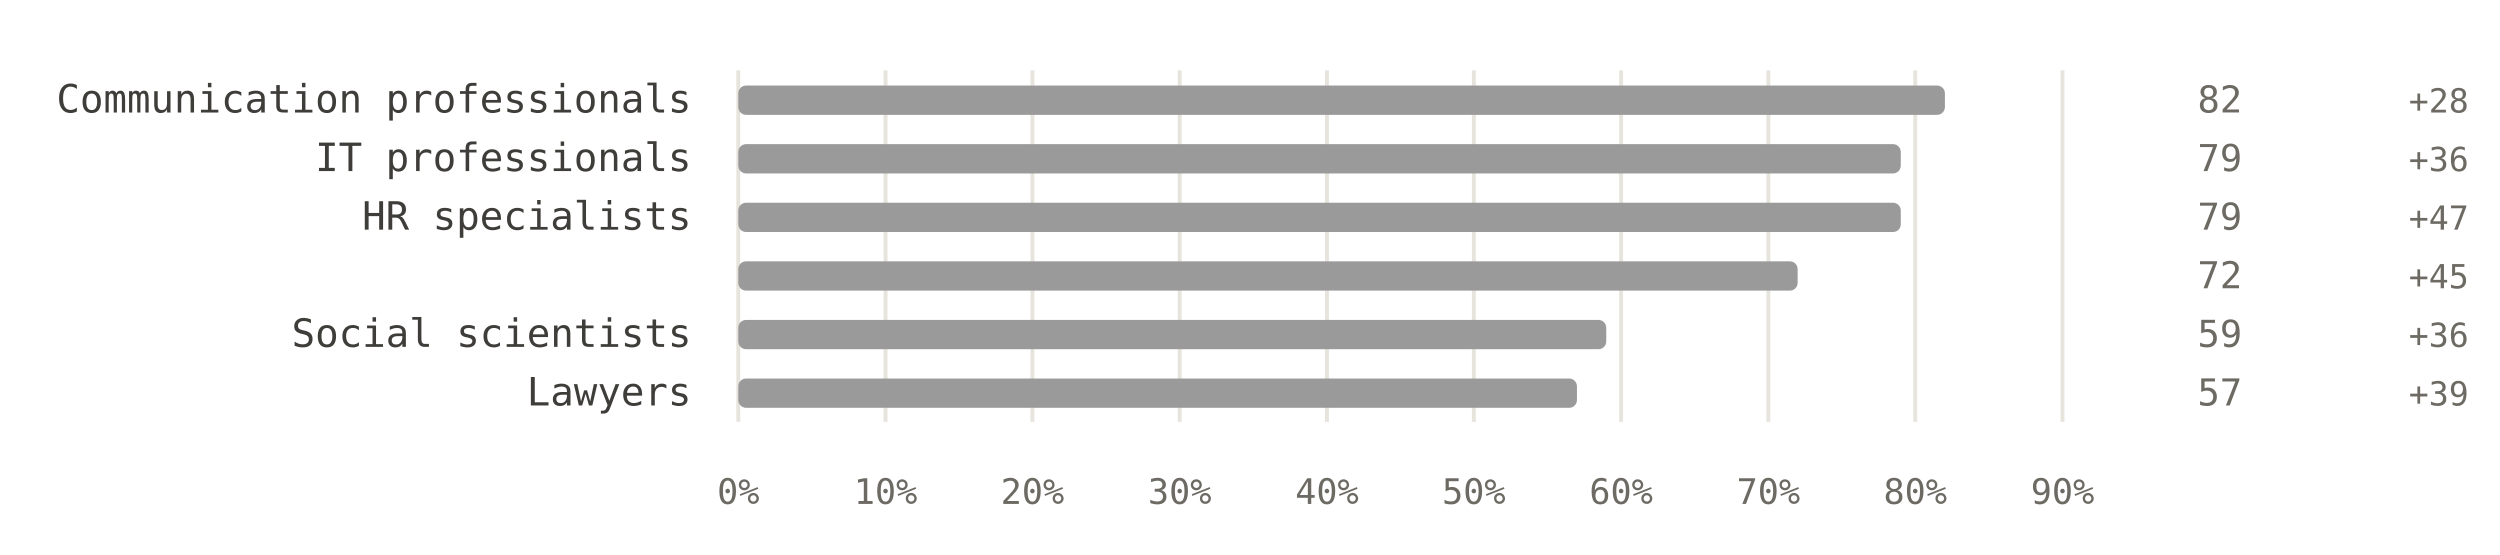
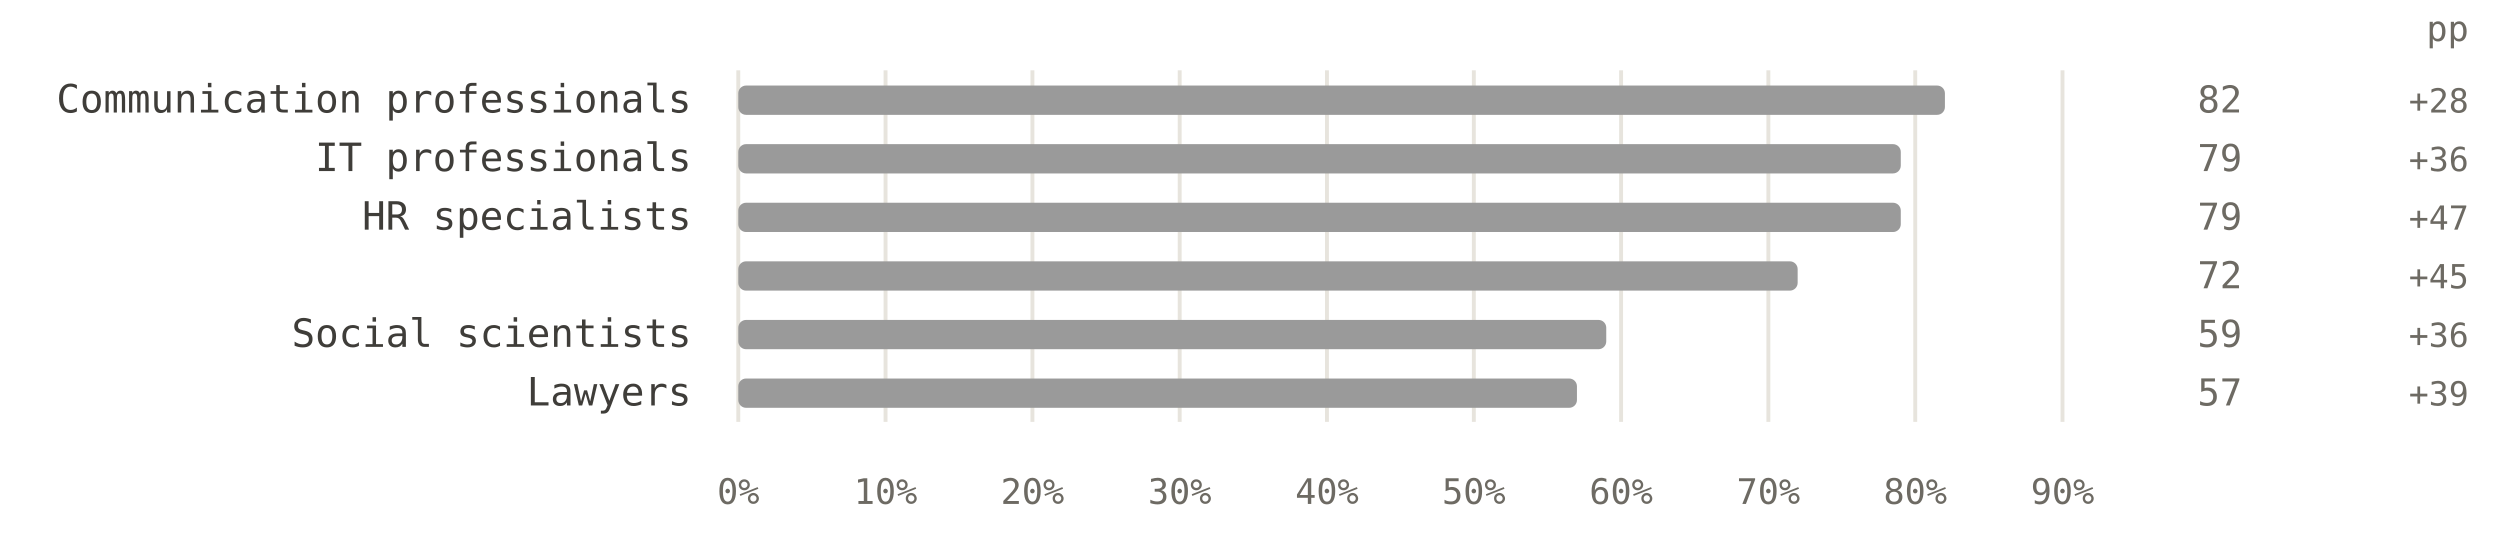
<svg xmlns="http://www.w3.org/2000/svg" class="rankchart barplot" viewBox="0 0 640 142" role="img" aria-label="Ranked bar chart, 6 professions, latest value with change since the previous wave">
  <style>:root{--c1:#0072b2;--c2:#d55e00;--c3:#009e73;--c4:#cc79a7;--ink:#161d2b}.rankchart{font-family:ui-monospace,Menlo,monospace}svg{background:#ffffff}.grid,.rowguide{stroke:#e7e4dd}.rowguide{opacity:.6}.meanline{stroke:#8a8a8a;stroke-dasharray:3 3}.meanlab,.tick{fill:#6d6a63;font-size:9px}.dname{fill:#3f3d39;font-size:10px}.dname.se{fill:#0072b2;font-weight:700}.dot{fill:#9a9a9a}.dot.se{fill:#0072b2}.bar{fill:#9a9a9a}.bar.se{fill:#0072b2}.dval{fill:#6d6a63;font-size:9.5px}.dval.se{fill:#0072b2;font-weight:700}.ddelta{fill:#6d6a63;font-size:8.5px}.trendarea{fill:#0072b2;opacity:.08}.trendline,.trenddash{fill:none;stroke:#0072b2;stroke-width:2}.trenddash{stroke-dasharray:4 3}.trenddot{fill:#0072b2}.trendval{fill:#0072b2;font-size:11px;font-weight:700}.sqband{fill:#0072b2;opacity:.10}.sqlo{fill:none;stroke:#009e73;stroke-width:2}.sqhi{fill:none;stroke:#0072b2;stroke-width:2.6}.sqdot.lo{fill:#009e73}.sqdot.hi{fill:#0072b2}.sqval{font-size:11px;font-weight:700}.sqval.lo{fill:#009e73}.sqval.hi{fill:#0072b2}.dumb{display:block}.dbtrack{stroke:#d9d5cd;stroke-width:3}.dblo{fill:#009e73}.dbhi{fill:#0072b2}.figttl{fill:#161d2b;font-size:12px;font-weight:700}.figsrc{fill:#6d6a63;font-size:8.5px}</style>
+   <text class="tick" x="632" y="10.5" text-anchor="end">pp</text>
  <line class="grid" x1="189.0" y1="18" x2="189.0" y2="108" />
  <text class="tick" x="189.0" y="129" text-anchor="middle">0%</text>
  <line class="grid" x1="226.7" y1="18" x2="226.7" y2="108" />
  <text class="tick" x="226.7" y="129" text-anchor="middle">10%</text>
  <line class="grid" x1="264.3" y1="18" x2="264.3" y2="108" />
  <text class="tick" x="264.3" y="129" text-anchor="middle">20%</text>
  <line class="grid" x1="302.0" y1="18" x2="302.0" y2="108" />
  <text class="tick" x="302.0" y="129" text-anchor="middle">30%</text>
  <line class="grid" x1="339.7" y1="18" x2="339.7" y2="108" />
  <text class="tick" x="339.7" y="129" text-anchor="middle">40%</text>
  <line class="grid" x1="377.3" y1="18" x2="377.3" y2="108" />
  <text class="tick" x="377.3" y="129" text-anchor="middle">50%</text>
  <line class="grid" x1="415.0" y1="18" x2="415.0" y2="108" />
  <text class="tick" x="415.0" y="129" text-anchor="middle">60%</text>
  <line class="grid" x1="452.7" y1="18" x2="452.7" y2="108" />
  <text class="tick" x="452.7" y="129" text-anchor="middle">70%</text>
  <line class="grid" x1="490.3" y1="18" x2="490.3" y2="108" />
  <text class="tick" x="490.3" y="129" text-anchor="middle">80%</text>
  <line class="grid" x1="528.0" y1="18" x2="528.0" y2="108" />
  <text class="tick" x="528.0" y="129" text-anchor="middle">90%</text>
  <text class="dname" x="177" y="28.8" text-anchor="end">Communication professionals</text>
  <rect class="bar" x="189" y="21.9" width="308.9" height="7.5" rx="2" />
  <text class="dval" x="574" y="28.8" text-anchor="end">82</text>
  <text class="ddelta" x="632" y="28.8" text-anchor="end">+28</text>
  <text class="dname" x="177" y="43.8" text-anchor="end">IT professionals</text>
  <rect class="bar" x="189" y="36.9" width="297.6" height="7.5" rx="2" />
  <text class="dval" x="574" y="43.8" text-anchor="end">79</text>
  <text class="ddelta" x="632" y="43.8" text-anchor="end">+36</text>
  <text class="dname" x="177" y="58.8" text-anchor="end">HR specialists</text>
  <rect class="bar" x="189" y="51.9" width="297.6" height="7.5" rx="2" />
  <text class="dval" x="574" y="58.8" text-anchor="end">79</text>
  <text class="ddelta" x="632" y="58.8" text-anchor="end">+47</text>
  <text class="dname" x="177" y="73.8" text-anchor="end" />
  <rect class="bar" x="189" y="66.9" width="271.2" height="7.5" rx="2" />
  <text class="dval" x="574" y="73.8" text-anchor="end">72</text>
  <text class="ddelta" x="632" y="73.8" text-anchor="end">+45</text>
  <text class="dname" x="177" y="88.8" text-anchor="end">Social scientists</text>
  <rect class="bar" x="189" y="81.9" width="222.2" height="7.5" rx="2" />
  <text class="dval" x="574" y="88.8" text-anchor="end">59</text>
  <text class="ddelta" x="632" y="88.8" text-anchor="end">+36</text>
  <text class="dname" x="177" y="103.8" text-anchor="end">Lawyers</text>
  <rect class="bar" x="189" y="96.9" width="214.7" height="7.5" rx="2" />
  <text class="dval" x="574" y="103.8" text-anchor="end">57</text>
  <text class="ddelta" x="632" y="103.8" text-anchor="end">+39</text>
</svg>
